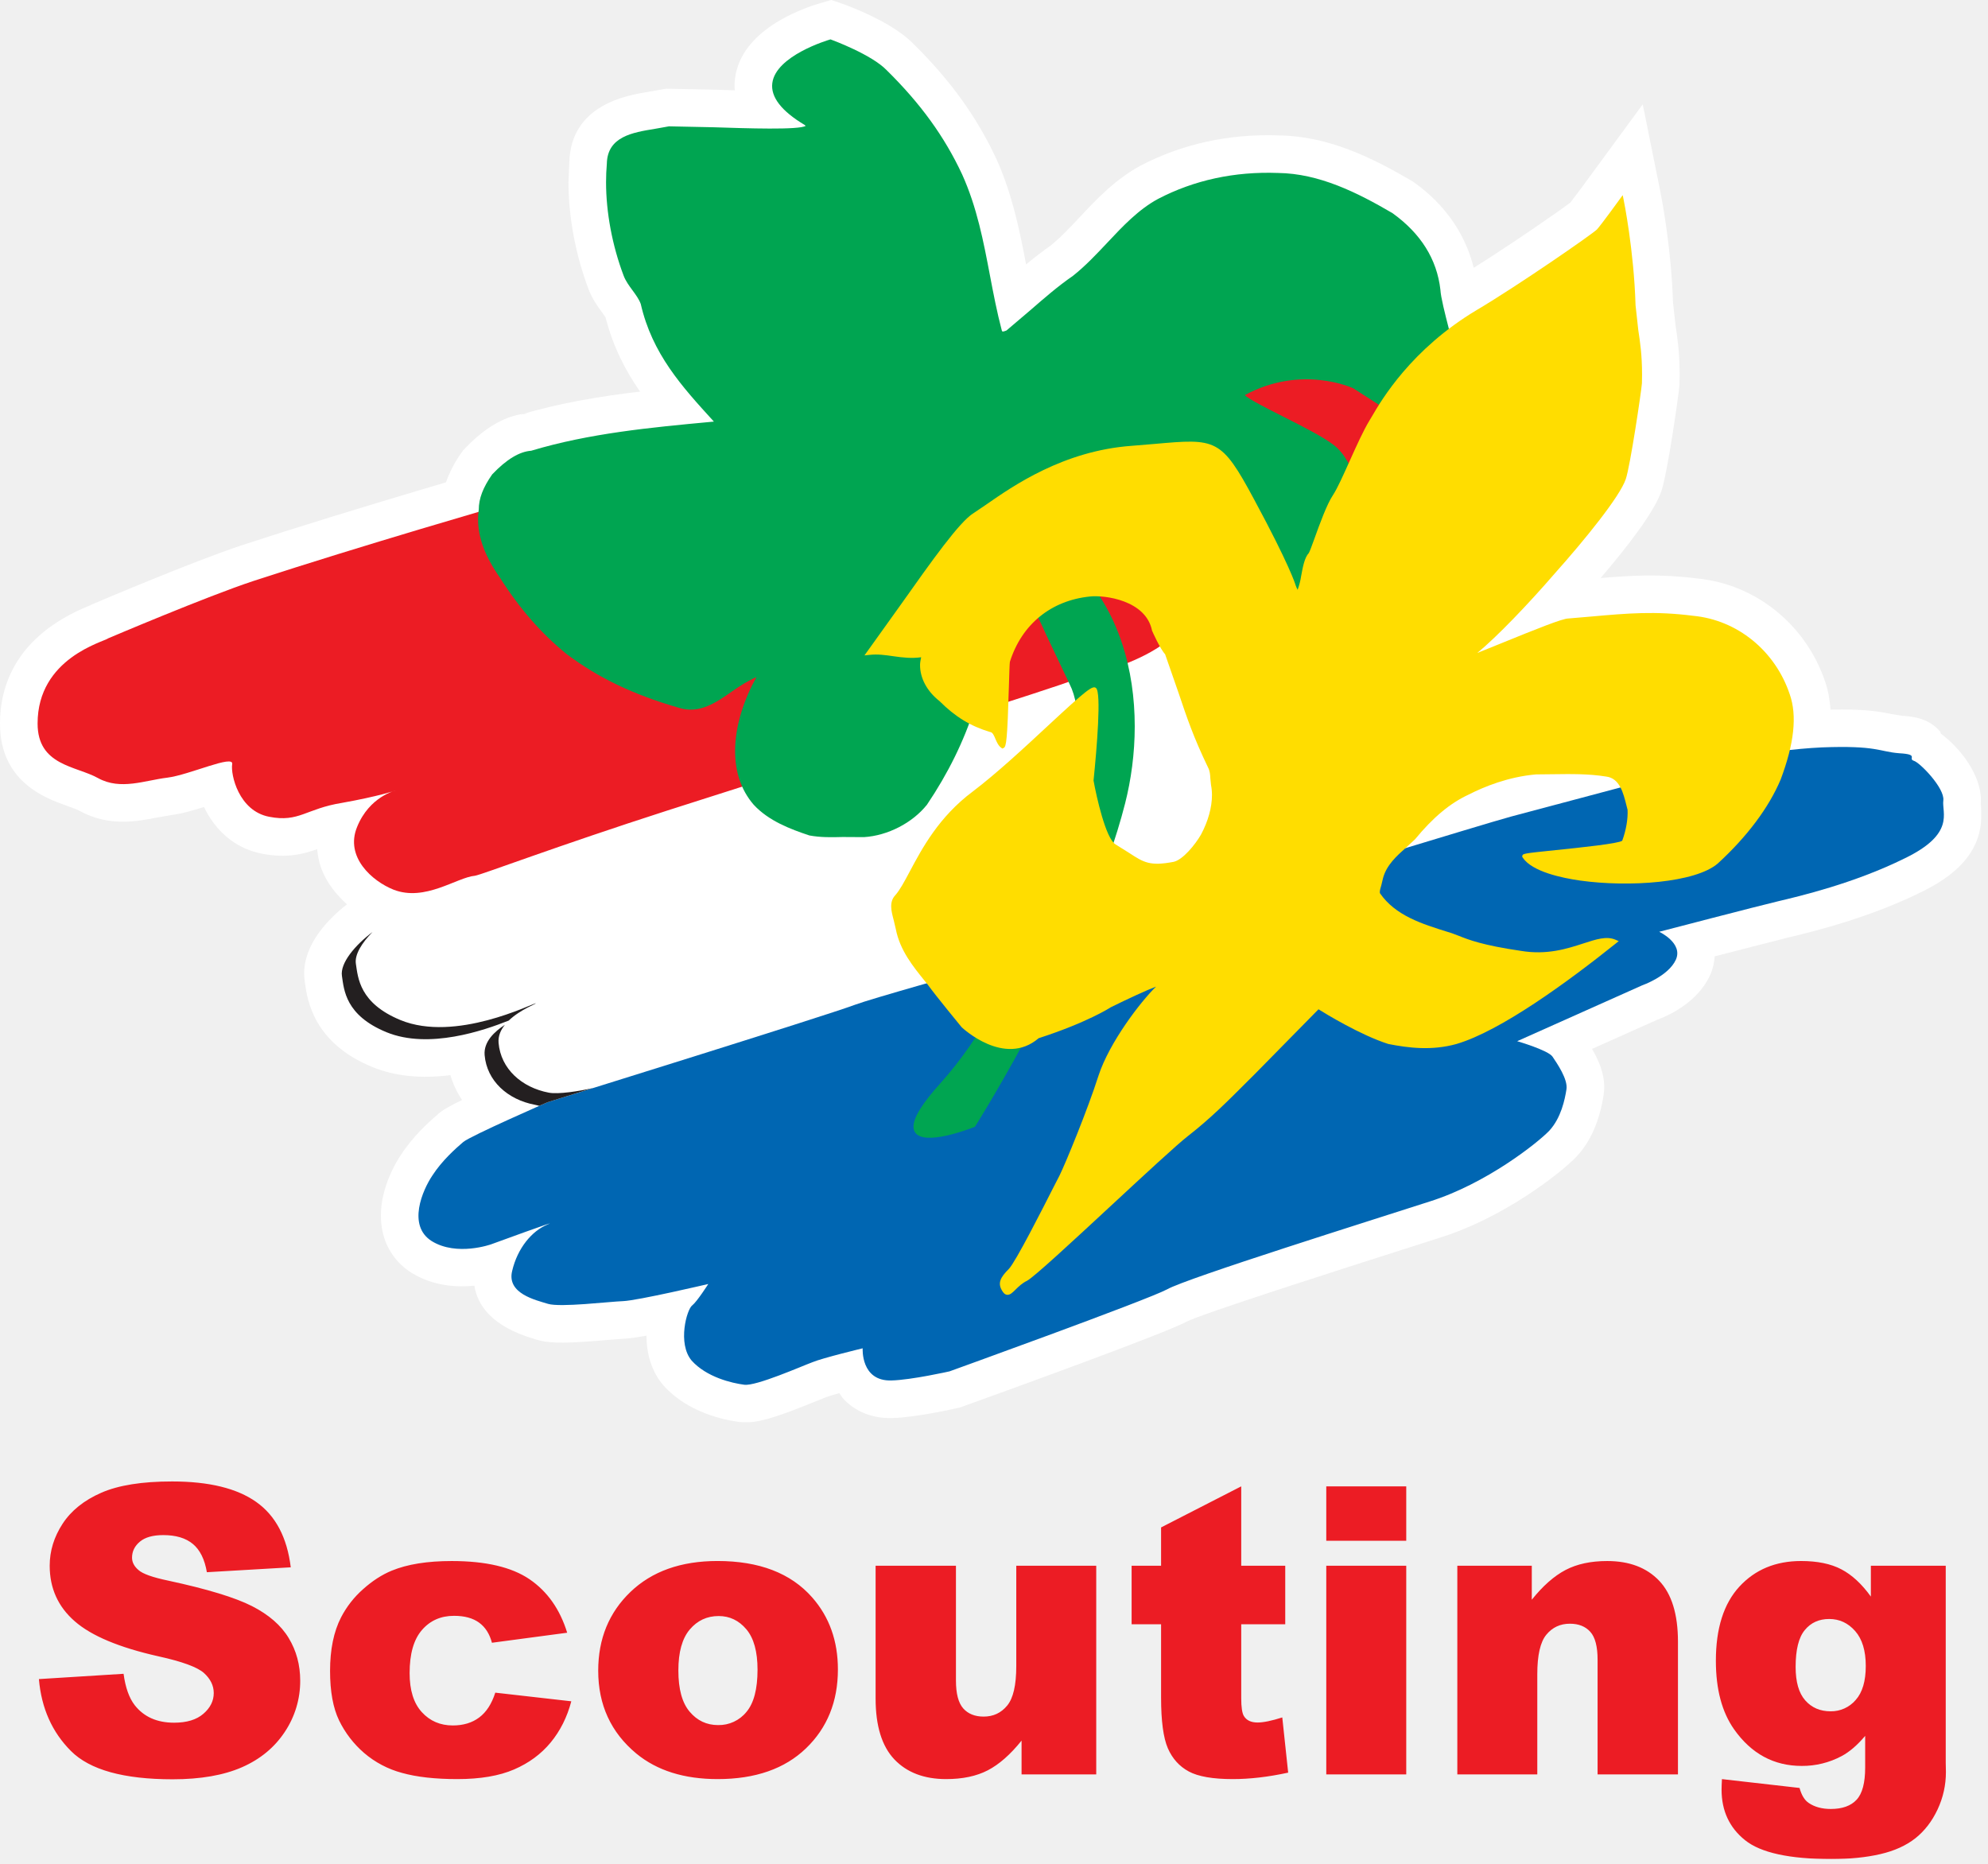
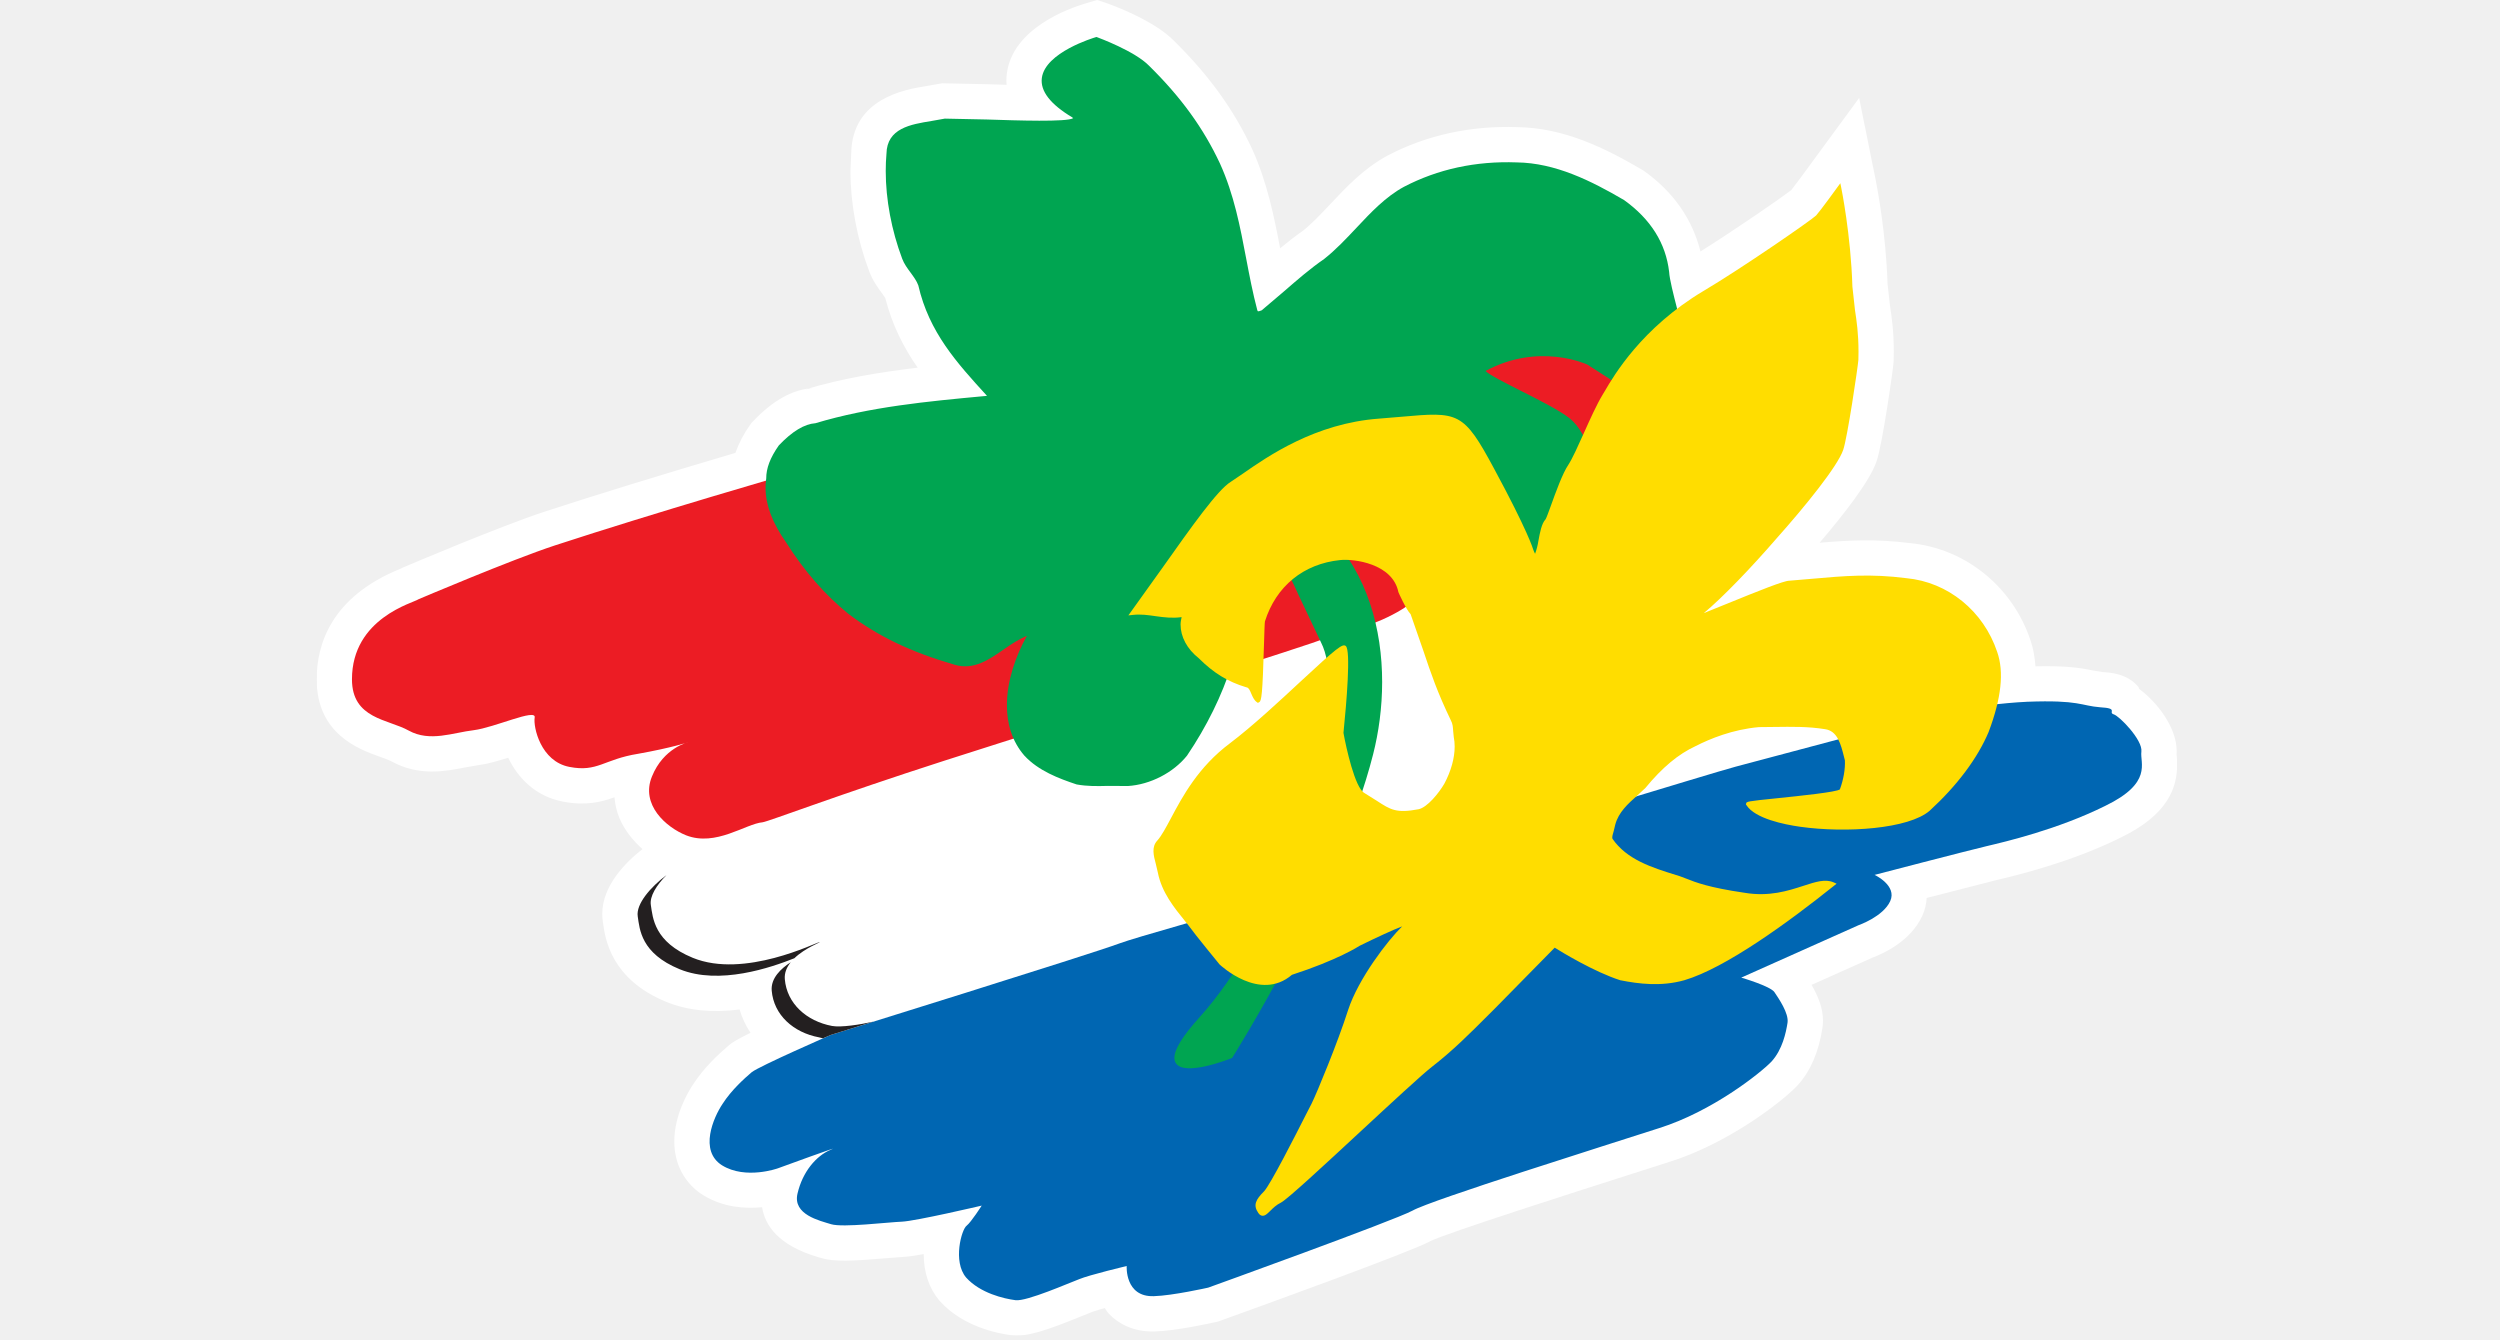
- <svg xmlns="http://www.w3.org/2000/svg" xmlns:xlink="http://www.w3.org/1999/xlink" width="112" height="105" viewBox="0 0 112 105">
+ <svg xmlns="http://www.w3.org/2000/svg" xmlns:xlink="http://www.w3.org/1999/xlink" id="master-artboard" viewBox="0 0 1400 750" version="1.1" x="0px" y="0px" style="enable-background:new 0 0 1400 980;" width="1400px" height="750px">
+   <rect id="ee-background" x="0" y="0" width="1400" height="750" style="fill: white; fill-opacity: 0; pointer-events: none;" />
  <defs>
    <path id="a" d="M0 .267h111.628v80.134H0z" />
    <path id="c" d="M0 105.733h111.628V1H0z" />
  </defs>
-   <g transform="translate(0 -1)" fill="none" fill-rule="evenodd">
-     <g transform="translate(0 .733)">
-       <mask id="b" fill="#fff">
-         <use xlink:href="#a" />
+   <g transform="matrix(9.333333, 0, 0, 9.333333, 177.3333, -5.684341886080802e-14)">
+     <g transform="translate(0 -1)" fill="none" fill-rule="evenodd">
+       <g transform="translate(0 .733)">
+         <mask id="b" fill="#fff">
+           <use xlink:href="#a" />
+         </mask>
+         <path d="M46.15.467c-1.025.303-4.392 1.5-4.74 4.214a3.4 3.4 0 00-.027.439c0 .076.01.157.014.236l-1.106-.035-2.765-.057-.998.176c-1.187.192-4.39.716-4.454 4.006l-.047 1.086c0 1.955.399 4.09 1.125 6.012.214.573.54 1.014.779 1.335l.185.267c.418 1.641 1.114 2.991 1.944 4.181-2.244.27-4.51.635-6.743 1.306l.45-.085c-1.218.092-2.386.74-3.57 1.982l-.11.114-.09.13a6.68 6.68 0 00-.872 1.665c-4.615 1.367-8.413 2.535-11.495 3.544-2.717.894-8.126 3.197-8.355 3.294l-.148.063-.04.027-.081.033C.869 36.085 0 38.935 0 41.028c0 3.287 2.553 4.201 3.78 4.64.277.098.564.201.71.284 1.654.905 3.242.592 4.4.364l.786-.136c.568-.07 1.194-.255 1.816-.451.574 1.202 1.624 2.313 3.27 2.632 1.409.275 2.349.015 3.104-.257.043.423.129.844.303 1.255.29.687.777 1.317 1.38 1.853-.998.781-2.413 2.187-2.413 3.893 0 .153.01.309.035.467l.017.117c.13.91.474 3.332 3.787 4.689 1.275.522 2.75.669 4.402.458.146.499.364.97.654 1.398-.912.45-1.117.605-1.257.718l-.046.038c-.608.518-1.492 1.329-2.16 2.369-.276.415-1.11 1.807-1.11 3.393 0 .286.027.578.09.873a3.616 3.616 0 001.645 2.352c1.204.743 2.52.82 3.534.723.166 1.069.948 2.288 3.369 2.997l.154.046c.779.238 1.829.196 4.04.008l.89-.068c.268-.01.718-.076 1.243-.17 0 1.087.32 2.053.929 2.774l.044.05c1.37 1.521 3.436 1.933 4.26 2.041.92.127 2.09-.263 4.363-1.19l.556-.222a9.83 9.83 0 01.712-.214c.087.118.15.241.258.354.49.505 1.367 1.096 2.76 1.047 1.27-.033 3.415-.511 3.654-.565l.129-.029.122-.044c2.649-.954 11.38-4.119 12.547-4.746l.044-.025c.968-.488 8.716-2.96 12.023-4.016l2.38-.762c3.486-1.097 6.687-3.574 7.61-4.534l.033-.037c.773-.842 1.275-1.998 1.497-3.436a2.92 2.92 0 00.035-.454c0-.755-.294-1.47-.686-2.147 1.812-.809 3.58-1.6 3.63-1.623.65-.239 2.32-.987 3.019-2.53.164-.361.237-.716.259-1.061 1.933-.497 4.066-1.043 4.066-1.043l.066-.016c1.225-.291 4.483-1.063 7.515-2.566 2.835-1.372 3.38-2.997 3.38-4.369 0-.187-.01-.366-.025-.542l-.01-.125-.01.158c.013-.101.018-.204.018-.308 0-1.423-1.177-2.941-2.256-3.734l-.03-.105c-.684-.824-1.706-.877-2.197-.903l.054.003-.602-.098c-.78-.165-1.63-.29-3.442-.25-.042-.547-.128-1.07-.298-1.558-1.073-3.221-3.915-5.52-7.234-5.835-2.08-.261-3.69-.168-5.421-.021 1.488-1.74 3.017-3.707 3.418-4.882.349-.99.99-5.513 1.02-5.934l.005-.063.009-.581c0-1.247-.125-2.094-.23-2.778a464.91 464.91 0 00-.144-1.298c-.098-3-.6-5.662-.7-6.171l-1.004-4.98-2.996 4.083a51.484 51.484 0 01-1.082 1.45c-.596.46-3.356 2.369-5.444 3.677-.467-1.883-1.584-3.538-3.352-4.806l-.08-.057-.083-.048c-2.224-1.301-4.67-2.51-7.475-2.549-2.811-.095-5.428.477-7.78 1.704-1.428.772-2.485 1.898-3.417 2.892-.587.623-1.13 1.2-1.705 1.656l.11-.082c-.508.35-.981.722-1.437 1.1-.353-1.853-.764-3.931-1.678-5.954-1.111-2.376-2.593-4.426-4.67-6.474C50.453 1.701 48.6.905 47.586.524L47.463.48l-.634-.213-.68.2z" fill="#FFF" mask="url(#b)" />
+       </g>
+       <path d="M20.056 55.29c-.12-.756.876-1.845 1.902-2.568 1.057-.725 2.748-1.48 3.776-1.842 1.026-.333 1.75-.575 2.324-.756 3.323-1.147 10.813-3.774 11.114-3.894.332-.153 17.334-5.708 18.785-6.013 1.417-.3 7.518-3.017 8.155-3.562.42-.362 12.772-1.782 14.374-.996 1.568.785-.514 6.162 2.356 5.375 2.835-.783 11.685-2.173 13.254.363 1.571 2.538.304 3.807-.813 4.288-1.089.455-21.653 5.587-21.653 5.587s-29.294 7.912-30.41 8.092c-.877.154-6.916 2.026-9.213 2.778-.632.213.091-.028-1.116.334-1.54.451-1.269.211-1.964.09-1.539-.3-2.718-1.36-2.839-2.806-.12-1.42 2.266-2.236 2.085-2.236-.182 0-4.499 2.206-7.61.937-2.326-.937-2.387-2.387-2.507-3.172" fill="#FFF" />
+       <path d="M30.844 63.097s15.644-4.86 17.335-5.496c1.69-.634 20.05-5.68 21.32-5.95 1.238-.272 14.164-4.258 15.64-4.651 1.48-.392 11.238-2.99 11.238-2.99s3.11-.752 6.25-.904c3.14-.121 3.23.242 4.379.33 1.148.063.453.304.817.425.33.09 1.75 1.54 1.66 2.235-.092.695.693 1.872-2.175 3.26-2.868 1.42-5.98 2.145-7.127 2.417-1.146.27-6.705 1.72-6.705 1.72s1.36.635.939 1.572c-.424.935-1.904 1.448-1.904 1.448l-7.036 3.144s1.752.51 1.992.873c.243.364.876 1.27.784 1.84-.09.577-.302 1.605-.965 2.328-.666.695-3.563 2.99-6.734 3.988-3.17 1.025-13.682 4.316-14.798 4.95-1.12.604-12.261 4.622-12.261 4.622s-2.143.483-3.262.512c-1.75.06-1.63-1.811-1.63-1.811s-2.264.544-2.84.787c-.573.21-3.17 1.358-3.833 1.265-.696-.09-2.115-.421-2.96-1.358-.816-.966-.27-2.898.03-3.111.272-.213.905-1.206.905-1.206s-3.985.935-4.801.965c-.785.028-3.533.364-4.23.153-.692-.214-2.322-.575-2.021-1.842.302-1.302 1.117-2.265 1.993-2.627.876-.366-3.171 1.114-3.171 1.114s-1.933.696-3.351-.18c-1.39-.877-.514-2.871.03-3.684.542-.846 1.328-1.541 1.75-1.902.453-.364 4.742-2.236 4.742-2.236" fill="#0066B2" />
+       <path d="M6.105 36.957s5.525-2.354 8.183-3.23c6.099-1.994 13.62-4.168 16.097-4.893 2.354-.724 9.633-2.93 15.793-4.802 4.894-1.479 9.12-2.748 9.574-2.868 1.056-.24 22.195-6.886 22.892-6.07.693.784 2.869 2.747 2.748 5.588-.121 2.868-5.375 9.843-6.281 10.325-.938.455-16.58 3.536-16.58 3.536s8.093-3.202 8.454.12c.335 3.321-6.282 4.5-6.613 4.68-.331.212-13.136 4.228-22.74 7.308-6.372 2.052-10.48 3.623-10.871 3.685-1.026.09-2.81 1.48-4.592.784-1.206-.482-2.745-1.84-2.052-3.53.695-1.725 2.175-2.056 2.175-2.056s-.968.331-3.02.696c-2.054.331-2.417 1.115-4.108.784-1.721-.33-2.176-2.386-2.084-2.96.119-.573-2.415.604-3.655.757-1.268.151-2.627.723-3.895.028-1.237-.695-3.412-.695-3.412-3.079 0-3.686 3.716-4.593 3.987-4.803" fill="#EC1C24" />
+       <path d="M81.84 20.417l-.227-.946c-.2-.775-.444-1.738-.464-2.149-.196-1.719-1.104-3.172-2.705-4.318-1.98-1.158-4.123-2.23-6.441-2.26-2.456-.09-4.731.403-6.765 1.464-1.1.595-1.992 1.545-2.856 2.466-.606.643-1.231 1.31-1.934 1.866-.85.585-1.637 1.273-2.4 1.935l-1.346 1.144c-.03.01-.184.076-.231.055l-.031-.055c-.274-1.034-.477-2.097-.673-3.127-.356-1.874-.723-3.812-1.566-5.675-.995-2.13-2.346-3.992-4.252-5.867-.855-.882-3.033-1.683-3.124-1.718l-.038-.013-.037.011c-.126.037-3.043.91-3.24 2.453-.1.78.513 1.574 1.823 2.357a.467.467 0 00.057.05c-.361.24-3.354.14-5.17.08l-2.531-.053-.791.141c-1.257.205-2.684.433-2.71 1.971-.03.337-.044.682-.044 1.037 0 1.696.347 3.562.989 5.261.112.3.31.57.5.827.188.258.368.5.466.771.644 2.814 2.317 4.648 4.09 6.593 0 0 .02.024.03.033l-.213.02c-3.342.312-6.801.637-10.08 1.622-.663.048-1.391.485-2.196 1.331-.522.744-.757 1.368-.757 1.988-.027.18-.04.362-.04.546 0 1.036.4 2.101 1.238 3.296 1.103 1.735 2.328 3.137 3.739 4.284 1.79 1.348 3.748 2.287 6.352 3.042 1.15.355 2.089-.304 3-.942.433-.304.886-.59 1.352-.79-.676 1.215-1.2 2.711-1.2 4.16 0 1.098.296 2.161 1.05 3.031.848.913 2.062 1.37 3.134 1.727.635.117 1.239.105 1.876.088l1.203.007c1.339-.084 2.726-.8 3.546-1.826 2.38-3.527 3.579-7.284 3.579-11.194 0-.45-.017-.906-.05-1.36l.134-.298.09-.19c.15.137 1.087.98 1.087.98 1.164.912 1.219 1.031 1.875 2.482l1.326 2.795c.335.655.49 1.607.49 2.763 0 5.245-3.23 14.68-7.78 19.72-1.011 1.121-1.51 1.926-1.51 2.436 0 .132.033.243.097.336.532.766 3.046-.2 3.33-.314l.036-.013.02-.034c.064-.102 6.407-10.167 8.44-18.185.335-1.319.542-2.806.542-4.339 0-3.146-.866-6.484-3.26-8.942l-.493-.41a3.95 3.95 0 00-.68-.543c.057-.112.16-.33.215-.447 1.186.311 2.279.794 3.334 1.266 1.27.568 2.468 1.104 3.828 1.362.479.12.819.316 1.147.508.497.29.965.56 1.84.523l1.352-.144c.609-.09 1.01-.15 1.43.042.152.07.359.033.628-.114 1.167-.635 3.292-3.24 3.468-4.479.008-.07.008-.152.008-.24 0-1.055-.4-3.3-1.591-4.22-.597-.468-1.83-1.092-2.917-1.64-.865-.436-1.913-.969-2.105-1.183 3.194-1.735 6.073-.399 6.103-.386 2.994 1.93 3.968 2.555 4.312 2.728.016.011.006.036.023.044 0 0 .014-.02.019-.024.132.063.158.047.18.016l.069-.106-.137-.09c-.11-.07.112-.534.304-.943.455-.958 1.14-2.402.835-4.08m-6.687 5.662z" fill="#00A551" />
+       <path d="M100.832 40.119c-.82-2.458-2.957-4.195-5.448-4.428-2.147-.275-3.708-.138-5.686.038l-1.34.114c-.328 0-1.782.583-3.804 1.407-.478.196-.936.382-1.326.536 1.105-.91 2.863-2.742 4.352-4.465 1.72-1.927 3.676-4.343 4.01-5.322.25-.708.88-4.958.913-5.406.004-.17.007-.333.007-.487 0-1.11-.111-1.846-.212-2.508l-.154-1.4c-.093-3.112-.664-5.908-.67-5.938l-.054-.266-.161.22c-.011.015-1.027 1.419-1.29 1.713-.267.267-4.428 3.15-6.768 4.536-3.698 2.208-5.37 5.07-5.918 6.01l-.132.22c-.342.564-.737 1.438-1.116 2.283-.356.79-.69 1.538-.936 1.913-.345.51-.756 1.646-1.055 2.478-.133.366-.26.714-.307.786-.243.259-.34.792-.434 1.305a3.955 3.955 0 01-.198.769 1.731 1.731 0 01-.116-.266c-.01-.04-.327-1.106-2.333-4.822-1.856-3.46-2.14-3.437-5.61-3.13l-1.302.108c-3.832.28-6.672 2.257-8.197 3.319l-.702.474c-.79.485-2.335 2.665-4.121 5.189l-2.022 2.824.27-.028c.473-.055.914.01 1.385.078.49.07 1 .13 1.54.054-.03.146-.063.293-.063.44 0 .737.384 1.468 1.094 2.029.887.886 1.743 1.41 2.85 1.742.138.006.22.19.295.374.085.197.172.402.336.515l.062.044.08-.038c.139-.077.199-.4.29-3.51.019-.618.037-1.26.054-1.338.668-2.113 2.317-3.458 4.515-3.681.815-.088 3.152.206 3.494 1.925.01.03.464 1.047.734 1.323.003.014.762 2.19.762 2.19.466 1.388.836 2.483 1.655 4.186.11.202.123.416.135.638l.036.357c.036.18.054.372.054.569 0 .69-.215 1.47-.616 2.222-.33.574-1.03 1.43-1.548 1.54-1.34.254-1.681.032-2.503-.504l-.763-.478c-.555-.325-1.083-2.71-1.242-3.6.186-1.82.447-4.961.14-5.21-.187-.165-.54.11-2.687 2.104-1.301 1.21-2.921 2.714-4.256 3.724-1.91 1.425-2.857 3.205-3.55 4.506-.301.565-.562 1.053-.816 1.337-.361.385-.223.903-.09 1.403l.12.51c.234 1.193.96 2.09 1.665 2.96l.142.177c.475.655 1.888 2.37 1.902 2.388.035.03 2.408 2.27 4.338.618 2.72-.88 4.014-1.708 4.065-1.744.968-.478 2.027-.967 2.549-1.163-.876.85-2.63 3.145-3.241 5.012-.61 1.916-1.873 4.978-2.197 5.63l-.333.647c-.637 1.257-2.131 4.2-2.517 4.61-.486.485-.676.82-.343 1.298.069.104.149.157.24.166.165.014.303-.123.476-.294.164-.163.369-.364.643-.495.39-.204 2.533-2.19 4.798-4.29 1.807-1.675 3.675-3.407 4.283-3.876 1.25-.975 2.196-1.922 3.393-3.121l.334-.332 3.616-3.677c.386.244 2.379 1.46 3.932 1.954 1.123.222 2.449.39 3.844 0 2.486-.734 6.256-3.488 8.98-5.667l.158-.127-.184-.08c-.504-.217-1.081-.027-1.815.212-.91.294-2.043.665-3.527.414-2.15-.315-2.924-.622-3.49-.847l-.388-.146-.233-.073c-1.448-.45-2.947-.92-3.811-2.174a.176.176 0 01-.012-.07c0-.1.042-.243.089-.401l.09-.377c.198-.746.767-1.253 1.315-1.742l.494-.458c1.016-1.234 1.973-2.03 3.015-2.513.868-.443 2.225-1 3.796-1.138l.947-.01c1.03-.013 2.002-.03 3.01.132.756.099.957.898 1.15 1.67l.052.204c.026.509-.083 1.153-.301 1.739-.187.163-2.417.393-3.746.53-1.852.19-1.853.198-1.882.325l-.01.048.035.05c.52.799 2.244 1.153 3.227 1.292 2.754.386 6.506.128 7.765-.965 1.65-1.514 2.87-3.146 3.536-4.724.765-2.031.933-3.597.514-4.8" fill="#FD0" />
+       <path d="M30.174 57.525c-.178.006-4.51 2.215-7.608.944-2.323-.955-2.396-2.392-2.516-3.17-.08-.521.34-1.188.938-1.792-.97.727-1.837 1.745-1.724 2.477.118.776.19 2.216 2.514 3.169 2.382.974 5.492-.103 6.883-.658.658-.633 1.629-.974 1.513-.97m3.24 4.769c-.795.184-1.963.362-2.49.264-1.538-.29-2.711-1.348-2.835-2.804-.033-.389.12-.729.356-1.021-.582.378-1.205.954-1.142 1.706.122 1.454 1.297 2.513 2.835 2.801.097.019.175.039.24.059l.466-.202s1.023-.321 2.57-.803" fill="#231F20" />
+       <mask id="d" fill="#fff">
+         <use xlink:href="#c" />
      </mask>
-       <path d="M46.15.467c-1.025.303-4.392 1.5-4.74 4.214a3.4 3.4 0 00-.027.439c0 .076.01.157.014.236l-1.106-.035-2.765-.057-.998.176c-1.187.192-4.39.716-4.454 4.006l-.047 1.086c0 1.955.399 4.09 1.125 6.012.214.573.54 1.014.779 1.335l.185.267c.418 1.641 1.114 2.991 1.944 4.181-2.244.27-4.51.635-6.743 1.306l.45-.085c-1.218.092-2.386.74-3.57 1.982l-.11.114-.09.13a6.68 6.68 0 00-.872 1.665c-4.615 1.367-8.413 2.535-11.495 3.544-2.717.894-8.126 3.197-8.355 3.294l-.148.063-.04.027-.081.033C.869 36.085 0 38.935 0 41.028c0 3.287 2.553 4.201 3.78 4.64.277.098.564.201.71.284 1.654.905 3.242.592 4.4.364l.786-.136c.568-.07 1.194-.255 1.816-.451.574 1.202 1.624 2.313 3.27 2.632 1.409.275 2.349.015 3.104-.257.043.423.129.844.303 1.255.29.687.777 1.317 1.38 1.853-.998.781-2.413 2.187-2.413 3.893 0 .153.01.309.035.467l.017.117c.13.91.474 3.332 3.787 4.689 1.275.522 2.75.669 4.402.458.146.499.364.97.654 1.398-.912.45-1.117.605-1.257.718l-.046.038c-.608.518-1.492 1.329-2.16 2.369-.276.415-1.11 1.807-1.11 3.393 0 .286.027.578.09.873a3.616 3.616 0 001.645 2.352c1.204.743 2.52.82 3.534.723.166 1.069.948 2.288 3.369 2.997l.154.046c.779.238 1.829.196 4.04.008l.89-.068c.268-.01.718-.076 1.243-.17 0 1.087.32 2.053.929 2.774l.044.05c1.37 1.521 3.436 1.933 4.26 2.041.92.127 2.09-.263 4.363-1.19l.556-.222a9.83 9.83 0 01.712-.214c.087.118.15.241.258.354.49.505 1.367 1.096 2.76 1.047 1.27-.033 3.415-.511 3.654-.565l.129-.029.122-.044c2.649-.954 11.38-4.119 12.547-4.746l.044-.025c.968-.488 8.716-2.96 12.023-4.016l2.38-.762c3.486-1.097 6.687-3.574 7.61-4.534l.033-.037c.773-.842 1.275-1.998 1.497-3.436a2.92 2.92 0 00.035-.454c0-.755-.294-1.47-.686-2.147 1.812-.809 3.58-1.6 3.63-1.623.65-.239 2.32-.987 3.019-2.53.164-.361.237-.716.259-1.061 1.933-.497 4.066-1.043 4.066-1.043l.066-.016c1.225-.291 4.483-1.063 7.515-2.566 2.835-1.372 3.38-2.997 3.38-4.369 0-.187-.01-.366-.025-.542l-.01-.125-.01.158c.013-.101.018-.204.018-.308 0-1.423-1.177-2.941-2.256-3.734l-.03-.105c-.684-.824-1.706-.877-2.197-.903l.054.003-.602-.098c-.78-.165-1.63-.29-3.442-.25-.042-.547-.128-1.07-.298-1.558-1.073-3.221-3.915-5.52-7.234-5.835-2.08-.261-3.69-.168-5.421-.021 1.488-1.74 3.017-3.707 3.418-4.882.349-.99.99-5.513 1.02-5.934l.005-.063.009-.581c0-1.247-.125-2.094-.23-2.778a464.91 464.91 0 00-.144-1.298c-.098-3-.6-5.662-.7-6.171l-1.004-4.98-2.996 4.083a51.484 51.484 0 01-1.082 1.45c-.596.46-3.356 2.369-5.444 3.677-.467-1.883-1.584-3.538-3.352-4.806l-.08-.057-.083-.048c-2.224-1.301-4.67-2.51-7.475-2.549-2.811-.095-5.428.477-7.78 1.704-1.428.772-2.485 1.898-3.417 2.892-.587.623-1.13 1.2-1.705 1.656l.11-.082c-.508.35-.981.722-1.437 1.1-.353-1.853-.764-3.931-1.678-5.954-1.111-2.376-2.593-4.426-4.67-6.474C50.453 1.701 48.6.905 47.586.524L47.463.48l-.634-.213-.68.2z" fill="#FFF" mask="url(#b)" />
    </g>
-     <path d="M20.056 55.29c-.12-.756.876-1.845 1.902-2.568 1.057-.725 2.748-1.48 3.776-1.842 1.026-.333 1.75-.575 2.324-.756 3.323-1.147 10.813-3.774 11.114-3.894.332-.153 17.334-5.708 18.785-6.013 1.417-.3 7.518-3.017 8.155-3.562.42-.362 12.772-1.782 14.374-.996 1.568.785-.514 6.162 2.356 5.375 2.835-.783 11.685-2.173 13.254.363 1.571 2.538.304 3.807-.813 4.288-1.089.455-21.653 5.587-21.653 5.587s-29.294 7.912-30.41 8.092c-.877.154-6.916 2.026-9.213 2.778-.632.213.091-.028-1.116.334-1.54.451-1.269.211-1.964.09-1.539-.3-2.718-1.36-2.839-2.806-.12-1.42 2.266-2.236 2.085-2.236-.182 0-4.499 2.206-7.61.937-2.326-.937-2.387-2.387-2.507-3.172" fill="#FFF" />
-     <path d="M30.844 63.097s15.644-4.86 17.335-5.496c1.69-.634 20.05-5.68 21.32-5.95 1.238-.272 14.164-4.258 15.64-4.651 1.48-.392 11.238-2.99 11.238-2.99s3.11-.752 6.25-.904c3.14-.121 3.23.242 4.379.33 1.148.063.453.304.817.425.33.09 1.75 1.54 1.66 2.235-.092.695.693 1.872-2.175 3.26-2.868 1.42-5.98 2.145-7.127 2.417-1.146.27-6.705 1.72-6.705 1.72s1.36.635.939 1.572c-.424.935-1.904 1.448-1.904 1.448l-7.036 3.144s1.752.51 1.992.873c.243.364.876 1.27.784 1.84-.09.577-.302 1.605-.965 2.328-.666.695-3.563 2.99-6.734 3.988-3.17 1.025-13.682 4.316-14.798 4.95-1.12.604-12.261 4.622-12.261 4.622s-2.143.483-3.262.512c-1.75.06-1.63-1.811-1.63-1.811s-2.264.544-2.84.787c-.573.21-3.17 1.358-3.833 1.265-.696-.09-2.115-.421-2.96-1.358-.816-.966-.27-2.898.03-3.111.272-.213.905-1.206.905-1.206s-3.985.935-4.801.965c-.785.028-3.533.364-4.23.153-.692-.214-2.322-.575-2.021-1.842.302-1.302 1.117-2.265 1.993-2.627.876-.366-3.171 1.114-3.171 1.114s-1.933.696-3.351-.18c-1.39-.877-.514-2.871.03-3.684.542-.846 1.328-1.541 1.75-1.902.453-.364 4.742-2.236 4.742-2.236" fill="#0066B2" />
-     <path d="M6.105 36.957s5.525-2.354 8.183-3.23c6.099-1.994 13.62-4.168 16.097-4.893 2.354-.724 9.633-2.93 15.793-4.802 4.894-1.479 9.12-2.748 9.574-2.868 1.056-.24 22.195-6.886 22.892-6.07.693.784 2.869 2.747 2.748 5.588-.121 2.868-5.375 9.843-6.281 10.325-.938.455-16.58 3.536-16.58 3.536s8.093-3.202 8.454.12c.335 3.321-6.282 4.5-6.613 4.68-.331.212-13.136 4.228-22.74 7.308-6.372 2.052-10.48 3.623-10.871 3.685-1.026.09-2.81 1.48-4.592.784-1.206-.482-2.745-1.84-2.052-3.53.695-1.725 2.175-2.056 2.175-2.056s-.968.331-3.02.696c-2.054.331-2.417 1.115-4.108.784-1.721-.33-2.176-2.386-2.084-2.96.119-.573-2.415.604-3.655.757-1.268.151-2.627.723-3.895.028-1.237-.695-3.412-.695-3.412-3.079 0-3.686 3.716-4.593 3.987-4.803" fill="#EC1C24" />
-     <path d="M81.84 20.417l-.227-.946c-.2-.775-.444-1.738-.464-2.149-.196-1.719-1.104-3.172-2.705-4.318-1.98-1.158-4.123-2.23-6.441-2.26-2.456-.09-4.731.403-6.765 1.464-1.1.595-1.992 1.545-2.856 2.466-.606.643-1.231 1.31-1.934 1.866-.85.585-1.637 1.273-2.4 1.935l-1.346 1.144c-.03.01-.184.076-.231.055l-.031-.055c-.274-1.034-.477-2.097-.673-3.127-.356-1.874-.723-3.812-1.566-5.675-.995-2.13-2.346-3.992-4.252-5.867-.855-.882-3.033-1.683-3.124-1.718l-.038-.013-.037.011c-.126.037-3.043.91-3.24 2.453-.1.78.513 1.574 1.823 2.357a.467.467 0 00.057.05c-.361.24-3.354.14-5.17.08l-2.531-.053-.791.141c-1.257.205-2.684.433-2.71 1.971-.03.337-.044.682-.044 1.037 0 1.696.347 3.562.989 5.261.112.3.31.57.5.827.188.258.368.5.466.771.644 2.814 2.317 4.648 4.09 6.593 0 0 .02.024.03.033l-.213.02c-3.342.312-6.801.637-10.08 1.622-.663.048-1.391.485-2.196 1.331-.522.744-.757 1.368-.757 1.988-.027.18-.04.362-.04.546 0 1.036.4 2.101 1.238 3.296 1.103 1.735 2.328 3.137 3.739 4.284 1.79 1.348 3.748 2.287 6.352 3.042 1.15.355 2.089-.304 3-.942.433-.304.886-.59 1.352-.79-.676 1.215-1.2 2.711-1.2 4.16 0 1.098.296 2.161 1.05 3.031.848.913 2.062 1.37 3.134 1.727.635.117 1.239.105 1.876.088l1.203.007c1.339-.084 2.726-.8 3.546-1.826 2.38-3.527 3.579-7.284 3.579-11.194 0-.45-.017-.906-.05-1.36l.134-.298.09-.19c.15.137 1.087.98 1.087.98 1.164.912 1.219 1.031 1.875 2.482l1.326 2.795c.335.655.49 1.607.49 2.763 0 5.245-3.23 14.68-7.78 19.72-1.011 1.121-1.51 1.926-1.51 2.436 0 .132.033.243.097.336.532.766 3.046-.2 3.33-.314l.036-.013.02-.034c.064-.102 6.407-10.167 8.44-18.185.335-1.319.542-2.806.542-4.339 0-3.146-.866-6.484-3.26-8.942l-.493-.41a3.95 3.95 0 00-.68-.543c.057-.112.16-.33.215-.447 1.186.311 2.279.794 3.334 1.266 1.27.568 2.468 1.104 3.828 1.362.479.12.819.316 1.147.508.497.29.965.56 1.84.523l1.352-.144c.609-.09 1.01-.15 1.43.042.152.07.359.033.628-.114 1.167-.635 3.292-3.24 3.468-4.479.008-.07.008-.152.008-.24 0-1.055-.4-3.3-1.591-4.22-.597-.468-1.83-1.092-2.917-1.64-.865-.436-1.913-.969-2.105-1.183 3.194-1.735 6.073-.399 6.103-.386 2.994 1.93 3.968 2.555 4.312 2.728.016.011.006.036.023.044 0 0 .014-.02.019-.024.132.063.158.047.18.016l.069-.106-.137-.09c-.11-.07.112-.534.304-.943.455-.958 1.14-2.402.835-4.08m-6.687 5.662z" fill="#00A551" />
-     <path d="M100.832 40.119c-.82-2.458-2.957-4.195-5.448-4.428-2.147-.275-3.708-.138-5.686.038l-1.34.114c-.328 0-1.782.583-3.804 1.407-.478.196-.936.382-1.326.536 1.105-.91 2.863-2.742 4.352-4.465 1.72-1.927 3.676-4.343 4.01-5.322.25-.708.88-4.958.913-5.406.004-.17.007-.333.007-.487 0-1.11-.111-1.846-.212-2.508l-.154-1.4c-.093-3.112-.664-5.908-.67-5.938l-.054-.266-.161.22c-.011.015-1.027 1.419-1.29 1.713-.267.267-4.428 3.15-6.768 4.536-3.698 2.208-5.37 5.07-5.918 6.01l-.132.22c-.342.564-.737 1.438-1.116 2.283-.356.79-.69 1.538-.936 1.913-.345.51-.756 1.646-1.055 2.478-.133.366-.26.714-.307.786-.243.259-.34.792-.434 1.305a3.955 3.955 0 01-.198.769 1.731 1.731 0 01-.116-.266c-.01-.04-.327-1.106-2.333-4.822-1.856-3.46-2.14-3.437-5.61-3.13l-1.302.108c-3.832.28-6.672 2.257-8.197 3.319l-.702.474c-.79.485-2.335 2.665-4.121 5.189l-2.022 2.824.27-.028c.473-.055.914.01 1.385.078.49.07 1 .13 1.54.054-.03.146-.063.293-.063.44 0 .737.384 1.468 1.094 2.029.887.886 1.743 1.41 2.85 1.742.138.006.22.19.295.374.085.197.172.402.336.515l.062.044.08-.038c.139-.077.199-.4.29-3.51.019-.618.037-1.26.054-1.338.668-2.113 2.317-3.458 4.515-3.681.815-.088 3.152.206 3.494 1.925.01.03.464 1.047.734 1.323.003.014.762 2.19.762 2.19.466 1.388.836 2.483 1.655 4.186.11.202.123.416.135.638l.036.357c.036.18.054.372.054.569 0 .69-.215 1.47-.616 2.222-.33.574-1.03 1.43-1.548 1.54-1.34.254-1.681.032-2.503-.504l-.763-.478c-.555-.325-1.083-2.71-1.242-3.6.186-1.82.447-4.961.14-5.21-.187-.165-.54.11-2.687 2.104-1.301 1.21-2.921 2.714-4.256 3.724-1.91 1.425-2.857 3.205-3.55 4.506-.301.565-.562 1.053-.816 1.337-.361.385-.223.903-.09 1.403l.12.51c.234 1.193.96 2.09 1.665 2.96l.142.177c.475.655 1.888 2.37 1.902 2.388.035.03 2.408 2.27 4.338.618 2.72-.88 4.014-1.708 4.065-1.744.968-.478 2.027-.967 2.549-1.163-.876.85-2.63 3.145-3.241 5.012-.61 1.916-1.873 4.978-2.197 5.63l-.333.647c-.637 1.257-2.131 4.2-2.517 4.61-.486.485-.676.82-.343 1.298.069.104.149.157.24.166.165.014.303-.123.476-.294.164-.163.369-.364.643-.495.39-.204 2.533-2.19 4.798-4.29 1.807-1.675 3.675-3.407 4.283-3.876 1.25-.975 2.196-1.922 3.393-3.121l.334-.332 3.616-3.677c.386.244 2.379 1.46 3.932 1.954 1.123.222 2.449.39 3.844 0 2.486-.734 6.256-3.488 8.98-5.667l.158-.127-.184-.08c-.504-.217-1.081-.027-1.815.212-.91.294-2.043.665-3.527.414-2.15-.315-2.924-.622-3.49-.847l-.388-.146-.233-.073c-1.448-.45-2.947-.92-3.811-2.174a.176.176 0 01-.012-.07c0-.1.042-.243.089-.401l.09-.377c.198-.746.767-1.253 1.315-1.742l.494-.458c1.016-1.234 1.973-2.03 3.015-2.513.868-.443 2.225-1 3.796-1.138l.947-.01c1.03-.013 2.002-.03 3.01.132.756.099.957.898 1.15 1.67l.052.204c.026.509-.083 1.153-.301 1.739-.187.163-2.417.393-3.746.53-1.852.19-1.853.198-1.882.325l-.01.048.035.05c.52.799 2.244 1.153 3.227 1.292 2.754.386 6.506.128 7.765-.965 1.65-1.514 2.87-3.146 3.536-4.724.765-2.031.933-3.597.514-4.8" fill="#FD0" />
-     <path d="M30.174 57.525c-.178.006-4.51 2.215-7.608.944-2.323-.955-2.396-2.392-2.516-3.17-.08-.521.34-1.188.938-1.792-.97.727-1.837 1.745-1.724 2.477.118.776.19 2.216 2.514 3.169 2.382.974 5.492-.103 6.883-.658.658-.633 1.629-.974 1.513-.97m3.24 4.769c-.795.184-1.963.362-2.49.264-1.538-.29-2.711-1.348-2.835-2.804-.033-.389.12-.729.356-1.021-.582.378-1.205.954-1.142 1.706.122 1.454 1.297 2.513 2.835 2.801.097.019.175.039.24.059l.466-.202s1.023-.321 2.57-.803" fill="#231F20" />
-     <path d="M2.192 95.594l4.77-.298c.104.775.314 1.364.63 1.771.516.656 1.256.984 2.215.984.714 0 1.266-.167 1.653-.504.388-.335.582-.724.582-1.167 0-.42-.184-.796-.553-1.13-.37-.33-1.226-.645-2.569-.94-2.199-.494-3.766-1.15-4.704-1.969-.943-.819-1.416-1.864-1.416-3.134 0-.833.242-1.62.726-2.363.482-.74 1.21-1.324 2.18-1.748.97-.425 2.3-.636 3.99-.636 2.072 0 3.654.385 4.742 1.157 1.09.771 1.736 1.996 1.943 3.68l-4.726.276c-.125-.73-.39-1.262-.792-1.594-.402-.333-.957-.497-1.665-.497-.582 0-1.023.123-1.318.37-.295.248-.441.548-.441.902 0 .258.12.49.364.697.236.214.797.414 1.683.598 2.191.472 3.761.95 4.71 1.433.947.483 1.638 1.083 2.069 1.8.433.715.648 1.516.648 2.4a5.15 5.15 0 01-.864 2.88c-.576.876-1.38 1.542-2.412 1.996-1.034.454-2.337.681-3.908.681-2.76 0-4.67-.53-5.732-1.594-1.063-1.063-1.665-2.413-1.805-4.05m25.711.763l4.283.487c-.235.893-.623 1.666-1.162 2.32-.538.652-1.226 1.16-2.064 1.521-.837.361-1.902.542-3.193.542-1.247 0-2.286-.116-3.116-.348a5.429 5.429 0 01-2.141-1.127 5.715 5.715 0 01-1.407-1.831c-.338-.701-.508-1.63-.508-2.787 0-1.208.206-2.216.62-3.019a5.45 5.45 0 011.24-1.587c.523-.468 1.061-.816 1.615-1.044.877-.361 2.003-.542 3.376-.542 1.919 0 3.382.342 4.389 1.028 1.006.687 1.712 1.691 2.119 3.011l-4.239.565c-.133-.502-.374-.88-.725-1.134-.351-.256-.821-.383-1.411-.383-.745 0-1.349.267-1.81.802-.462.534-.692 1.342-.692 2.424 0 .965.228 1.698.687 2.199.456.501 1.04.751 1.747.751.591 0 1.088-.15 1.49-.452.403-.303.702-.768.902-1.396m10.315-1.251c0 1.05.211 1.824.636 2.324.424.503.958.754 1.6.754a2 2 0 001.6-.742c.416-.494.624-1.287.624-2.38 0-1.019-.21-1.777-.63-2.275-.42-.498-.942-.746-1.56-.746-.658 0-1.2.253-1.628.758-.428.505-.642 1.274-.642 2.307m-4.516.011c0-1.793.605-3.27 1.815-4.433 1.21-1.16 2.845-1.744 4.903-1.744 2.354 0 4.132.684 5.335 2.05.967 1.098 1.451 2.452 1.451 4.06 0 1.808-.6 3.291-1.799 4.445-1.199 1.154-2.858 1.732-4.976 1.732-1.888 0-3.416-.479-4.582-1.439-1.432-1.188-2.147-2.746-2.147-4.67m28.058 5.844h-4.207V99.06c-.627.781-1.259 1.337-1.897 1.67-.638.332-1.423.498-2.352.498-1.24 0-2.213-.371-2.918-1.111-.703-.743-1.056-1.885-1.056-3.427v-7.483h4.526v6.465c0 .739.137 1.263.41 1.573.274.308.658.462 1.151.462.54 0 .981-.204 1.323-.618.344-.412.515-1.154.515-2.224v-5.657h4.505v11.755zm8.168-16.227v4.472h2.48v3.297h-2.48v4.166c0 .5.05.831.144.994.147.25.405.375.775.375.331 0 .796-.095 1.394-.286l.332 3.11c-1.114.243-2.154.364-3.122.364-1.12 0-1.947-.144-2.478-.43-.532-.288-.925-.724-1.18-1.31-.253-.587-.38-1.536-.38-2.847v-4.136h-1.66v-3.297h1.66V87.05l4.515-2.314z" fill="#EC1C24" />
-     <mask id="d" fill="#fff">
-       <use xlink:href="#c" />
-     </mask>
-     <path d="M74.72 100.963h4.505V89.208H74.72v11.755zm0-13.161h4.505v-3.066H74.72v3.066zm7.383 1.406h4.195v1.915c.626-.782 1.261-1.34 1.904-1.677.642-.336 1.424-.503 2.345-.503 1.249 0 2.223.371 2.928 1.111.705.742 1.058 1.888 1.058 3.438v7.471h-4.528V94.5c0-.738-.135-1.26-.409-1.567-.273-.305-.657-.459-1.151-.459-.546 0-.988.207-1.328.62-.34.413-.509 1.155-.509 2.225v5.645h-4.505V89.208zm19.059 5.701c0 .848.181 1.476.542 1.885.361.41.838.615 1.43.615a1.82 1.82 0 001.41-.636c.38-.424.57-1.063.57-1.92 0-.856-.199-1.511-.597-1.965-.4-.454-.887-.68-1.462-.68-.576 0-1.036.207-1.378.626-.344.416-.515 1.108-.515 2.075zm4.24-5.7h4.217v11.1l.01.522c0 .736-.157 1.438-.47 2.108-.313.668-.73 1.208-1.25 1.622-.522.411-1.18.71-1.98.895-.803.185-1.719.276-2.752.276-2.362 0-3.983-.353-4.865-1.063-.88-.706-1.322-1.656-1.322-2.843 0-.148.007-.346.021-.597l4.372.498c.111.404.281.685.51.841.332.228.75.343 1.251.343.648 0 1.133-.174 1.454-.522.322-.346.482-.95.482-1.814v-1.782c-.442.524-.884.904-1.328 1.14a4.701 4.701 0 01-2.246.553c-1.57 0-2.84-.687-3.809-2.059-.686-.973-1.028-2.26-1.028-3.863 0-1.828.442-3.222 1.327-4.182.886-.96 2.044-1.44 3.476-1.44.914 0 1.67.155 2.263.466.595.31 1.15.822 1.666 1.538V89.21z" fill="#EC1C24" mask="url(#d)" />
  </g>
</svg>
